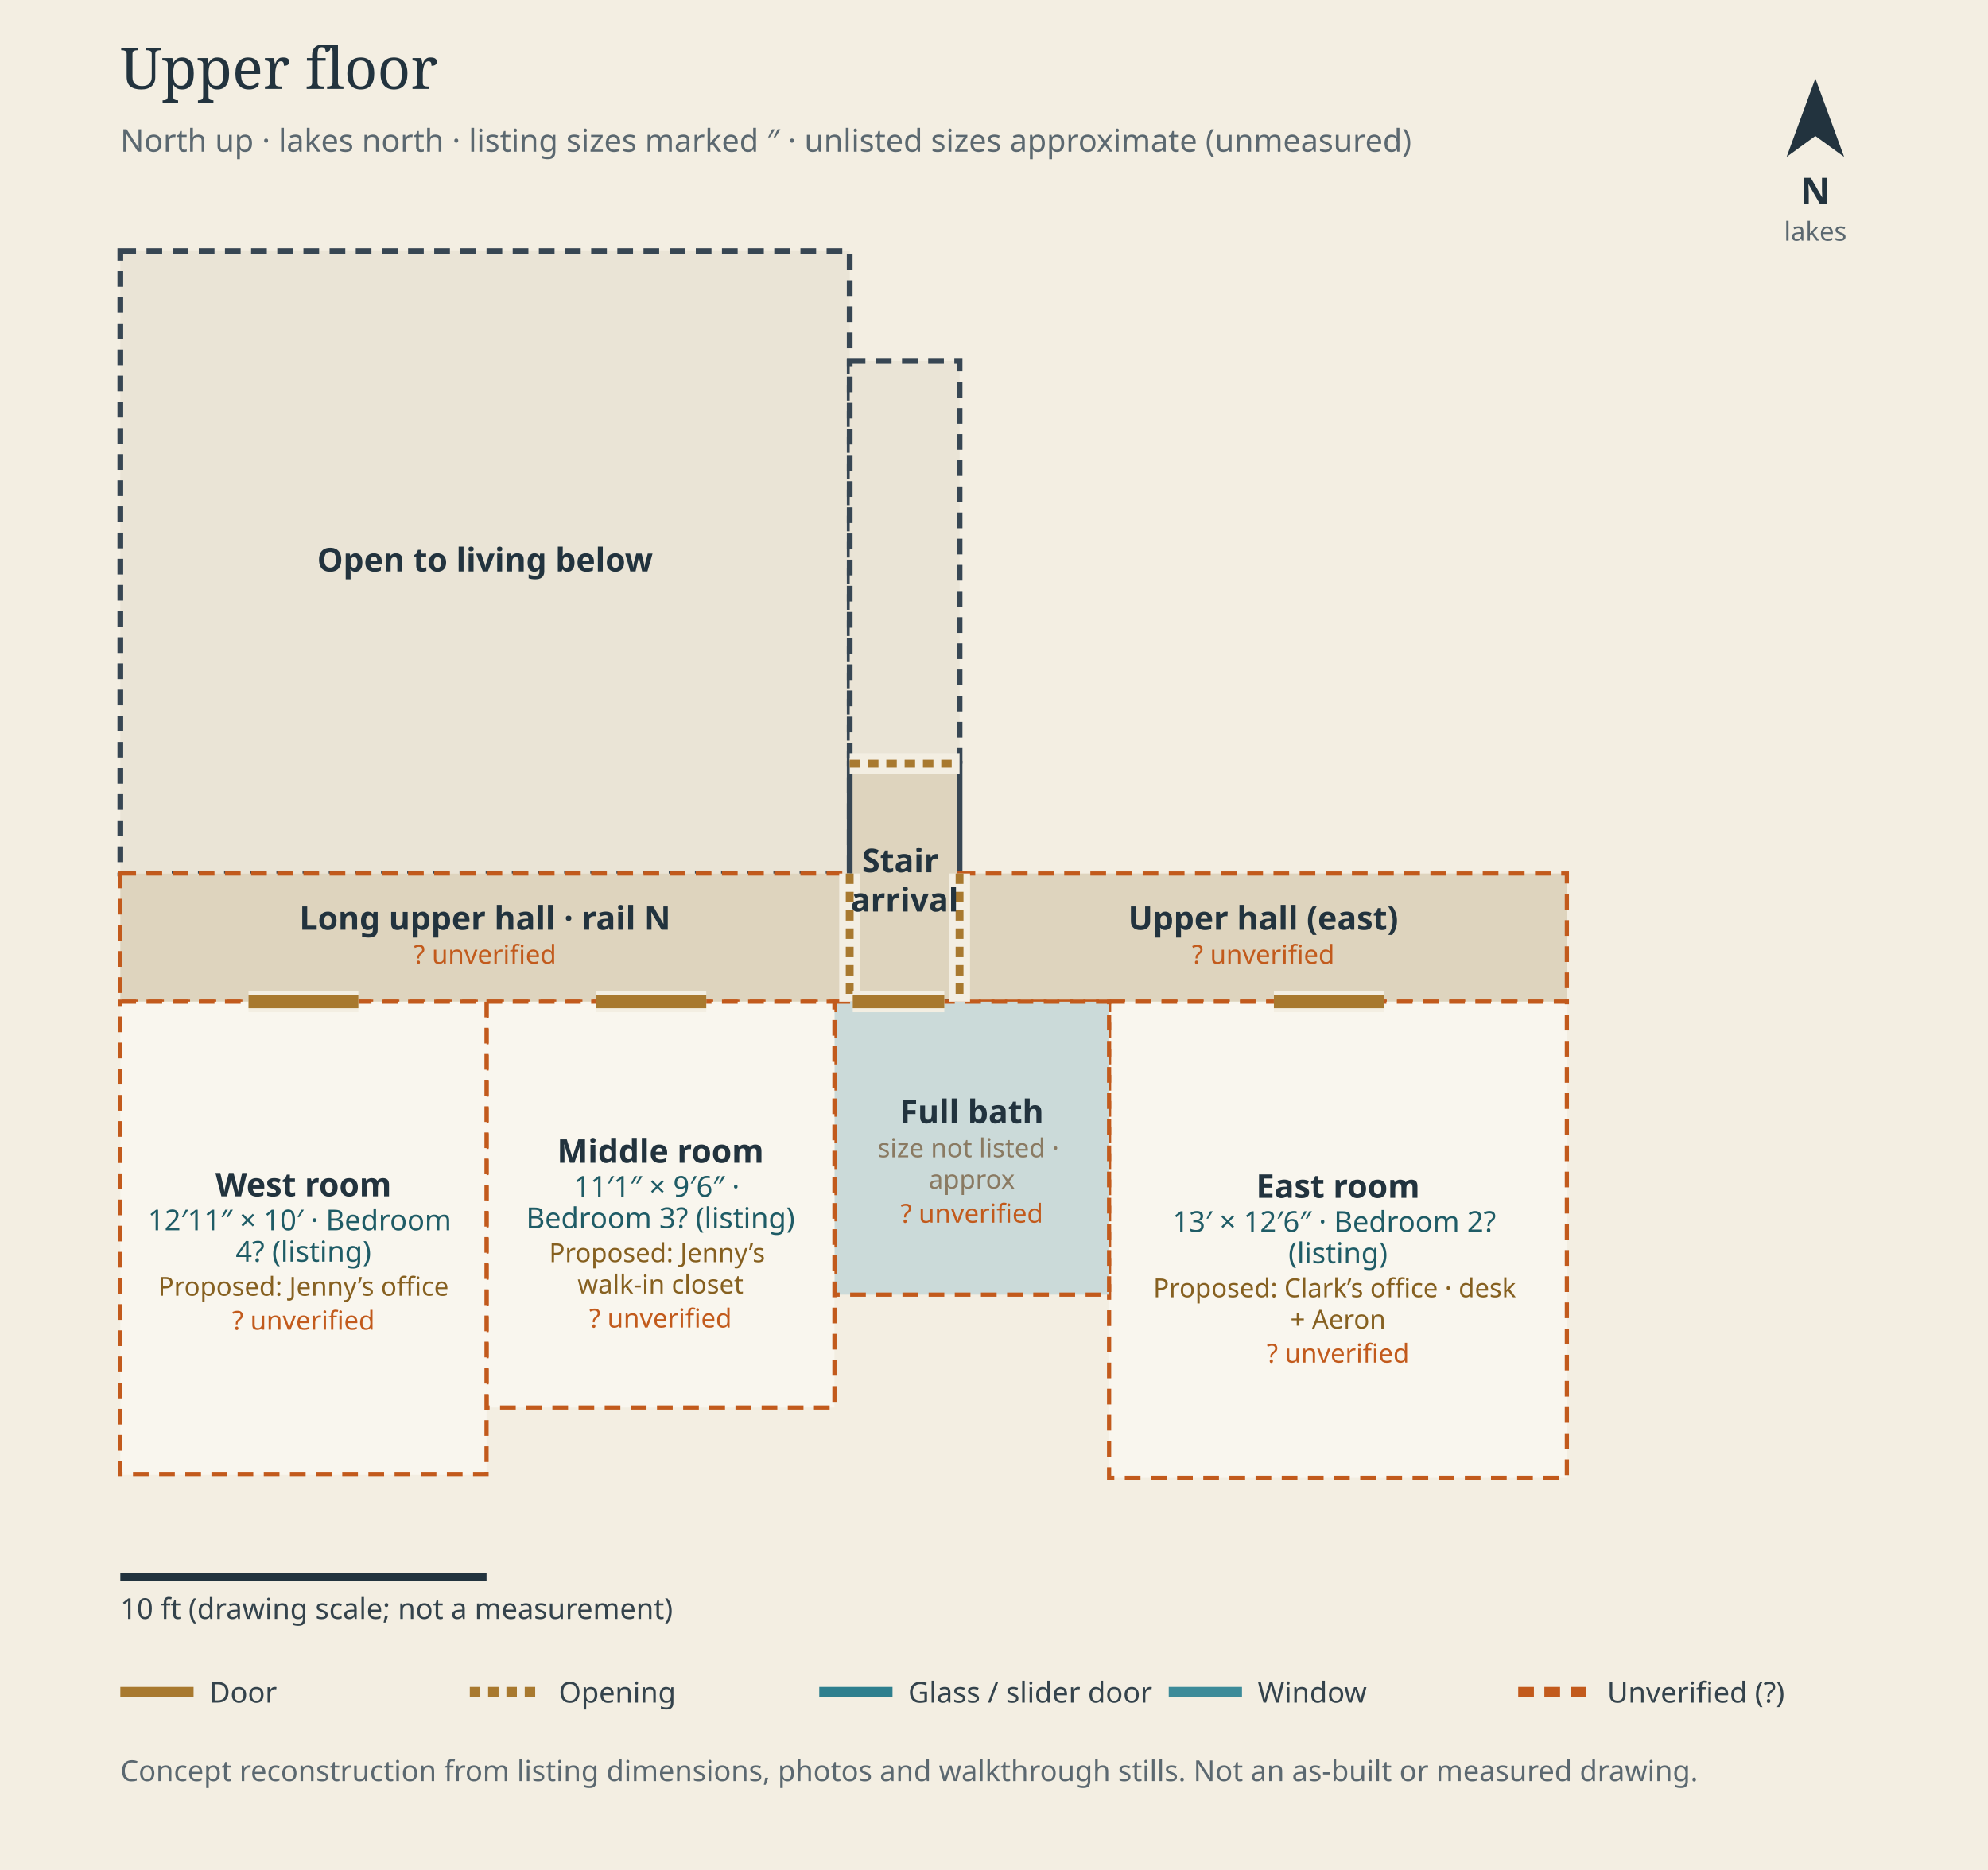
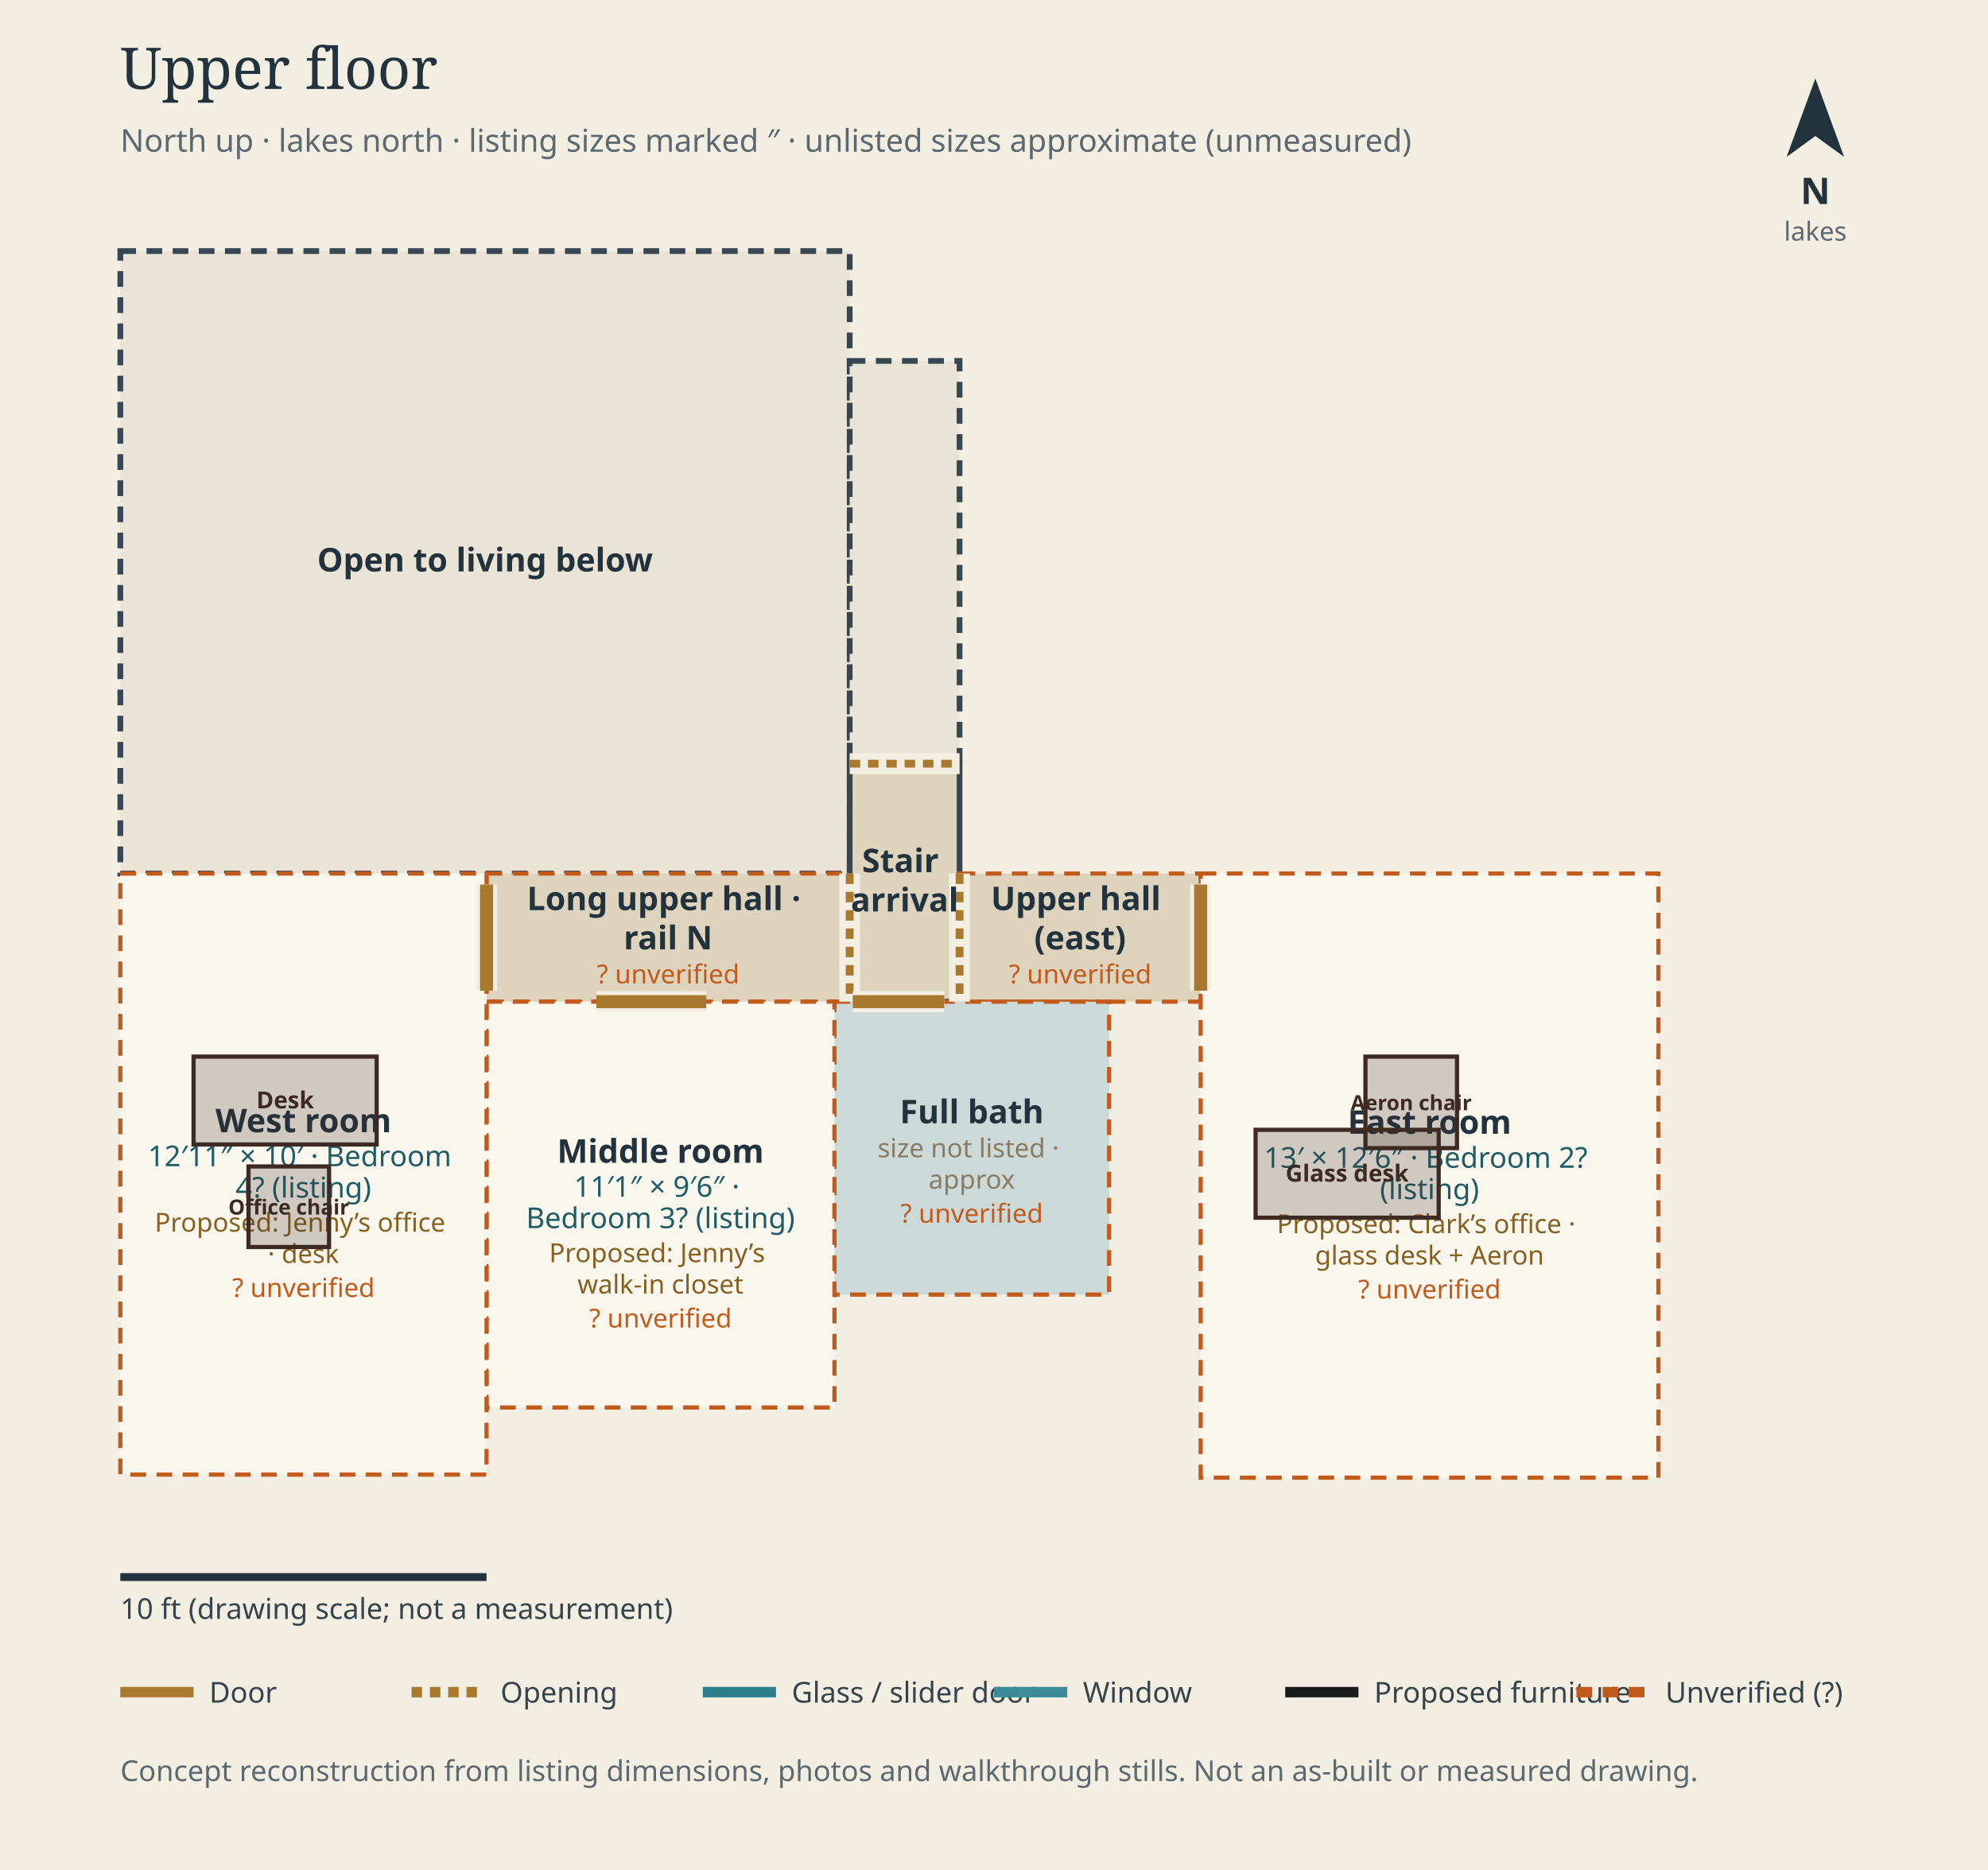
<svg xmlns="http://www.w3.org/2000/svg" role="img" aria-labelledby="title desc" viewBox="0 0 760 715">
  <rect width="760" height="715" fill="#f3eee2" />
  <text x="46" y="34" font-family="Georgia,serif" font-size="22" fill="#22333e">Upper floor</text>
  <text x="46" y="58" font-family="system-ui,sans-serif" font-size="12" fill="#5b6870">North up · lakes north · listing sizes marked ″ · unlisted sizes approximate (unmeasured)</text>
  <g font-family="system-ui,sans-serif">
    <path d="M694 30 l-11 30 l11 -8 l11 8 z" fill="#22333e" />
    <text x="694" y="78" text-anchor="middle" font-size="14" font-weight="700" fill="#22333e">N</text>
    <text x="694" y="92" text-anchor="middle" font-size="10" fill="#5b6870">lakes</text>
  </g>
  <g>
    <rect x="46" y="96" width="278.834" height="238" fill="#eae4d6" stroke="#374653" stroke-width="2.2" stroke-dasharray="6 4" />
  </g>
  <g>
    <rect x="324.834" y="138" width="42" height="154" fill="#eae4d6" stroke="#374653" stroke-width="2.2" stroke-dasharray="6 4" />
  </g>
  <g>
    <rect x="324.834" y="292" width="42" height="91" fill="#ded4be" stroke="#374653" stroke-width="2.2" />
  </g>
  <g>
-     <rect x="46" y="334" width="278.834" height="49" fill="#ded4be" stroke="#c25a1c" stroke-width="1.6" stroke-dasharray="6 4" />
+     <rect x="186" y="334" width="138.834" height="49" fill="#ded4be" stroke="#c25a1c" stroke-width="1.6" stroke-dasharray="6 4" />
  </g>
  <g>
-     <rect x="366.834" y="334" width="232.166" height="49" fill="#ded4be" stroke="#c25a1c" stroke-width="1.6" stroke-dasharray="6 4" />
+     <rect x="366.834" y="334" width="92.166" height="49" fill="#ded4be" stroke="#c25a1c" stroke-width="1.6" stroke-dasharray="6 4" />
  </g>
  <g>
-     <rect x="424" y="383" width="175" height="182" fill="#f9f6ee" stroke="#c25a1c" stroke-width="1.6" stroke-dasharray="6 4" />
+     <rect x="459" y="334" width="175" height="231" fill="#f9f6ee" stroke="#c25a1c" stroke-width="1.6" stroke-dasharray="6 4" />
  </g>
  <g>
    <rect x="319" y="383" width="105" height="112" fill="#cbdad9" stroke="#c25a1c" stroke-width="1.6" stroke-dasharray="6 4" />
  </g>
  <g>
    <rect x="186" y="383" width="133" height="155.166" fill="#f9f6ee" stroke="#c25a1c" stroke-width="1.6" stroke-dasharray="6 4" />
  </g>
  <g>
-     <rect x="46" y="383" width="140" height="180.834" fill="#f9f6ee" stroke="#c25a1c" stroke-width="1.6" stroke-dasharray="6 4" />
+     <rect x="46" y="334" width="140" height="229.834" fill="#f9f6ee" stroke="#c25a1c" stroke-width="1.6" stroke-dasharray="6 4" />
  </g>
  <defs>
    <marker id="ar" markerWidth="8" markerHeight="8" refX="4" refY="4" orient="auto">
      <path d="M0 0L8 4L0 8z" fill="#8e712e" />
    </marker>
  </defs>
  <path d="M324.834 292l42 0" stroke="#f3eee2" stroke-width="8" />
  <path d="M324.834 292l42 0" stroke="#a8792f" stroke-width="3" stroke-dasharray="4 3" />
  <path d="M324.834 334l0 49" stroke="#f3eee2" stroke-width="8" />
  <path d="M324.834 334l0 49" stroke="#a8792f" stroke-width="3" stroke-dasharray="4 3" />
  <path d="M366.834 334l0 49" stroke="#f3eee2" stroke-width="8" />
  <path d="M366.834 334l0 49" stroke="#a8792f" stroke-width="3" stroke-dasharray="4 3" />
  <path d="M326 383l35 0" stroke="#f3eee2" stroke-width="8" />
  <path d="M326 383l35 0" stroke="#a8792f" stroke-width="5" />
-   <path d="M95 383l42 0" stroke="#f3eee2" stroke-width="8" />
-   <path d="M95 383l42 0" stroke="#a8792f" stroke-width="5" />
+   <path d="M186 338.2l0 40.6" stroke="#f3eee2" stroke-width="8" />
+   <path d="M186 338.2l0 40.6" stroke="#a8792f" stroke-width="5" />
  <path d="M228 383l42 0" stroke="#f3eee2" stroke-width="8" />
  <path d="M228 383l42 0" stroke="#a8792f" stroke-width="5" />
-   <path d="M487 383l42 0" stroke="#f3eee2" stroke-width="8" />
-   <path d="M487 383l42 0" stroke="#a8792f" stroke-width="5" />
+   <path d="M459 338.2l0 40.6" stroke="#f3eee2" stroke-width="8" />
+   <path d="M459 338.2l0 40.6" stroke="#a8792f" stroke-width="5" />
  <text x="185.417" y="218.5" text-anchor="middle" fill="#22333e" font-family="system-ui,sans-serif" font-size="12.5" font-weight="600">
    <tspan x="185.417" dy="0">Open to living below</tspan>
  </text>
  <text x="345.834" y="333.5" text-anchor="middle" fill="#22333e" font-family="system-ui,sans-serif" font-size="12.5" font-weight="600">
    <tspan x="345.834" dy="0">Stair</tspan>
    <tspan x="345.834" dy="15">arrival</tspan>
  </text>
-   <text x="185.417" y="355.5" text-anchor="middle" fill="#22333e" font-family="system-ui,sans-serif" font-size="12.5" font-weight="600">
-     <tspan x="185.417" dy="0">Long upper hall · rail N</tspan>
+   <text x="255.417" y="348" text-anchor="middle" fill="#22333e" font-family="system-ui,sans-serif" font-size="12.5" font-weight="600">
+     <tspan x="255.417" dy="0">Long upper hall ·</tspan>
+     <tspan x="255.417" dy="15">rail N</tspan>
  </text>
-   <text x="185.417" y="368.5" text-anchor="middle" fill="#c25a1c" font-family="system-ui,sans-serif" font-size="10">
-     <tspan x="185.417" dy="0">? unverified</tspan>
+   <text x="255.417" y="376" text-anchor="middle" fill="#c25a1c" font-family="system-ui,sans-serif" font-size="10">
+     <tspan x="255.417" dy="0">? unverified</tspan>
  </text>
-   <text x="482.917" y="355.5" text-anchor="middle" fill="#22333e" font-family="system-ui,sans-serif" font-size="12.5" font-weight="600">
-     <tspan x="482.917" dy="0">Upper hall (east)</tspan>
+   <text x="412.917" y="348" text-anchor="middle" fill="#22333e" font-family="system-ui,sans-serif" font-size="12.5" font-weight="600">
+     <tspan x="412.917" dy="0">Upper hall</tspan>
+     <tspan x="412.917" dy="15">(east)</tspan>
  </text>
-   <text x="482.917" y="368.5" text-anchor="middle" fill="#c25a1c" font-family="system-ui,sans-serif" font-size="10">
-     <tspan x="482.917" dy="0">? unverified</tspan>
+   <text x="412.917" y="376" text-anchor="middle" fill="#c25a1c" font-family="system-ui,sans-serif" font-size="10">
+     <tspan x="412.917" dy="0">? unverified</tspan>
  </text>
-   <text x="511.5" y="458" text-anchor="middle" fill="#22333e" font-family="system-ui,sans-serif" font-size="12.5" font-weight="600">
-     <tspan x="511.5" dy="0">East room</tspan>
+   <text x="546.5" y="433.5" text-anchor="middle" fill="#22333e" font-family="system-ui,sans-serif" font-size="12.5" font-weight="600">
+     <tspan x="546.5" dy="0">East room</tspan>
  </text>
-   <text x="511.5" y="471" text-anchor="middle" fill="#1f5c66" font-family="system-ui,sans-serif" font-size="11">
-     <tspan x="511.5" dy="0">13′ × 12′6″ · Bedroom 2?</tspan>
-     <tspan x="511.5" dy="12">(listing)</tspan>
+   <text x="546.5" y="446.5" text-anchor="middle" fill="#1f5c66" font-family="system-ui,sans-serif" font-size="11">
+     <tspan x="546.5" dy="0">13′ × 12′6″ · Bedroom 2?</tspan>
+     <tspan x="546.5" dy="12">(listing)</tspan>
  </text>
-   <text x="511.5" y="496" text-anchor="middle" fill="#866020" font-family="system-ui,sans-serif" font-size="10">
-     <tspan x="511.5" dy="0">Proposed: Clark’s office · desk</tspan>
-     <tspan x="511.5" dy="12">+ Aeron</tspan>
+   <text x="546.5" y="471.5" text-anchor="middle" fill="#866020" font-family="system-ui,sans-serif" font-size="10">
+     <tspan x="546.5" dy="0">Proposed: Clark’s office ·</tspan>
+     <tspan x="546.5" dy="12">glass desk + Aeron</tspan>
  </text>
-   <text x="511.5" y="521" text-anchor="middle" fill="#c25a1c" font-family="system-ui,sans-serif" font-size="10">
-     <tspan x="511.5" dy="0">? unverified</tspan>
+   <text x="546.5" y="496.5" text-anchor="middle" fill="#c25a1c" font-family="system-ui,sans-serif" font-size="10">
+     <tspan x="546.5" dy="0">? unverified</tspan>
  </text>
  <text x="371.5" y="429.5" text-anchor="middle" fill="#22333e" font-family="system-ui,sans-serif" font-size="12.5" font-weight="600">
    <tspan x="371.5" dy="0">Full bath</tspan>
  </text>
  <text x="371.5" y="442.5" text-anchor="middle" fill="#8a7a62" font-family="system-ui,sans-serif" font-size="10">
    <tspan x="371.5" dy="0">size not listed ·</tspan>
    <tspan x="371.5" dy="12">approx</tspan>
  </text>
  <text x="371.5" y="467.5" text-anchor="middle" fill="#c25a1c" font-family="system-ui,sans-serif" font-size="10">
    <tspan x="371.5" dy="0">? unverified</tspan>
  </text>
  <text x="252.5" y="444.583" text-anchor="middle" fill="#22333e" font-family="system-ui,sans-serif" font-size="12.5" font-weight="600">
    <tspan x="252.5" dy="0">Middle room</tspan>
  </text>
  <text x="252.5" y="457.583" text-anchor="middle" fill="#1f5c66" font-family="system-ui,sans-serif" font-size="11">
    <tspan x="252.5" dy="0">11′1″ × 9′6″ ·</tspan>
    <tspan x="252.5" dy="12">Bedroom 3? (listing)</tspan>
  </text>
  <text x="252.5" y="482.583" text-anchor="middle" fill="#866020" font-family="system-ui,sans-serif" font-size="10">
    <tspan x="252.5" dy="0">Proposed: Jenny’s</tspan>
    <tspan x="252.5" dy="12">walk-in closet</tspan>
  </text>
  <text x="252.5" y="507.583" text-anchor="middle" fill="#c25a1c" font-family="system-ui,sans-serif" font-size="10">
    <tspan x="252.5" dy="0">? unverified</tspan>
  </text>
-   <text x="116" y="457.417" text-anchor="middle" fill="#22333e" font-family="system-ui,sans-serif" font-size="12.5" font-weight="600">
+   <text x="116" y="432.917" text-anchor="middle" fill="#22333e" font-family="system-ui,sans-serif" font-size="12.5" font-weight="600">
    <tspan x="116" dy="0">West room</tspan>
  </text>
-   <text x="116" y="470.417" text-anchor="middle" fill="#1f5c66" font-family="system-ui,sans-serif" font-size="11">
+   <text x="116" y="445.917" text-anchor="middle" fill="#1f5c66" font-family="system-ui,sans-serif" font-size="11">
    <tspan x="116" dy="0">12′11″ × 10′ · Bedroom</tspan>
    <tspan x="116" dy="12">4? (listing)</tspan>
  </text>
-   <text x="116" y="495.417" text-anchor="middle" fill="#866020" font-family="system-ui,sans-serif" font-size="10">
+   <text x="116" y="470.917" text-anchor="middle" fill="#866020" font-family="system-ui,sans-serif" font-size="10">
    <tspan x="116" dy="0">Proposed: Jenny’s office</tspan>
+     <tspan x="116" dy="12">· desk</tspan>
  </text>
-   <text x="116" y="508.417" text-anchor="middle" fill="#c25a1c" font-family="system-ui,sans-serif" font-size="10">
+   <text x="116" y="495.917" text-anchor="middle" fill="#c25a1c" font-family="system-ui,sans-serif" font-size="10">
    <tspan x="116" dy="0">? unverified</tspan>
  </text>
+   <g>
+     <rect x="522" y="404" width="35" height="35" fill="#3d2a22" fill-opacity=".22" stroke="#3d2a22" stroke-width="1.6" />
+   </g>
+   <text x="539.5" y="424.5" text-anchor="middle" font-family="system-ui,sans-serif" font-size="8" font-weight="600" fill="#3d2a22">Aeron chair</text>
+   <g>
+     <rect x="480" y="432" width="70" height="33.6" fill="#3d2a22" fill-opacity=".22" stroke="#3d2a22" stroke-width="1.6" />
+   </g>
+   <text x="515" y="451.8" text-anchor="middle" font-family="system-ui,sans-serif" font-size="9" font-weight="600" fill="#3d2a22">Glass desk</text>
+   <g>
+     <rect x="74" y="404" width="70" height="33.6" fill="#3d2a22" fill-opacity=".22" stroke="#3d2a22" stroke-width="1.6" />
+   </g>
+   <text x="109" y="423.8" text-anchor="middle" font-family="system-ui,sans-serif" font-size="9" font-weight="600" fill="#3d2a22">Desk</text>
+   <g>
+     <rect x="95" y="446" width="30.8" height="30.8" fill="#3d2a22" fill-opacity=".22" stroke="#3d2a22" stroke-width="1.6" />
+   </g>
+   <text x="110.4" y="464.4" text-anchor="middle" font-family="system-ui,sans-serif" font-size="8" font-weight="600" fill="#3d2a22">Office chair</text>
  <g font-family="system-ui,sans-serif" font-size="11" fill="#34434c">
    <path d="M46 603h140" stroke="#22333e" stroke-width="3" />
    <text x="46" y="619">10 ft (drawing scale; not a measurement)</text>
    <path d="M46 647h28" stroke="#a8792f" stroke-width="4" />
    <text x="80" y="651">Door</text>
-     <path d="M179.6 647h28" stroke="#a8792f" stroke-width="4" stroke-dasharray="4 3" />
-     <text x="213.6" y="651">Opening</text>
-     <path d="M313.2 647h28" stroke="#2e7f8e" stroke-width="4" />
-     <text x="347.2" y="651">Glass / slider door</text>
-     <path d="M446.8 647h28" stroke="#3c8b99" stroke-width="4" />
-     <text x="480.8" y="651">Window</text>
-     <path d="M580.4 647h28" stroke="#c25a1c" stroke-width="4" stroke-dasharray="6 4" />
-     <text x="614.4" y="651">Unverified (?)</text>
+     <path d="M157.333 647h28" stroke="#a8792f" stroke-width="4" stroke-dasharray="4 3" />
+     <text x="191.333" y="651">Opening</text>
+     <path d="M268.667 647h28" stroke="#2e7f8e" stroke-width="4" />
+     <text x="302.667" y="651">Glass / slider door</text>
+     <path d="M380 647h28" stroke="#3c8b99" stroke-width="4" />
+     <text x="414" y="651">Window</text>
+     <path d="M491.333 647h28" stroke="#1a1c1e" stroke-width="4" />
+     <text x="525.333" y="651">Proposed furniture</text>
+     <path d="M602.667 647h28" stroke="#c25a1c" stroke-width="4" stroke-dasharray="6 4" />
+     <text x="636.667" y="651">Unverified (?)</text>
    <text x="46" y="681" fill="#5b6870">Concept reconstruction from listing dimensions, photos and walkthrough stills. Not an as-built or measured drawing.</text>
  </g>
</svg>
